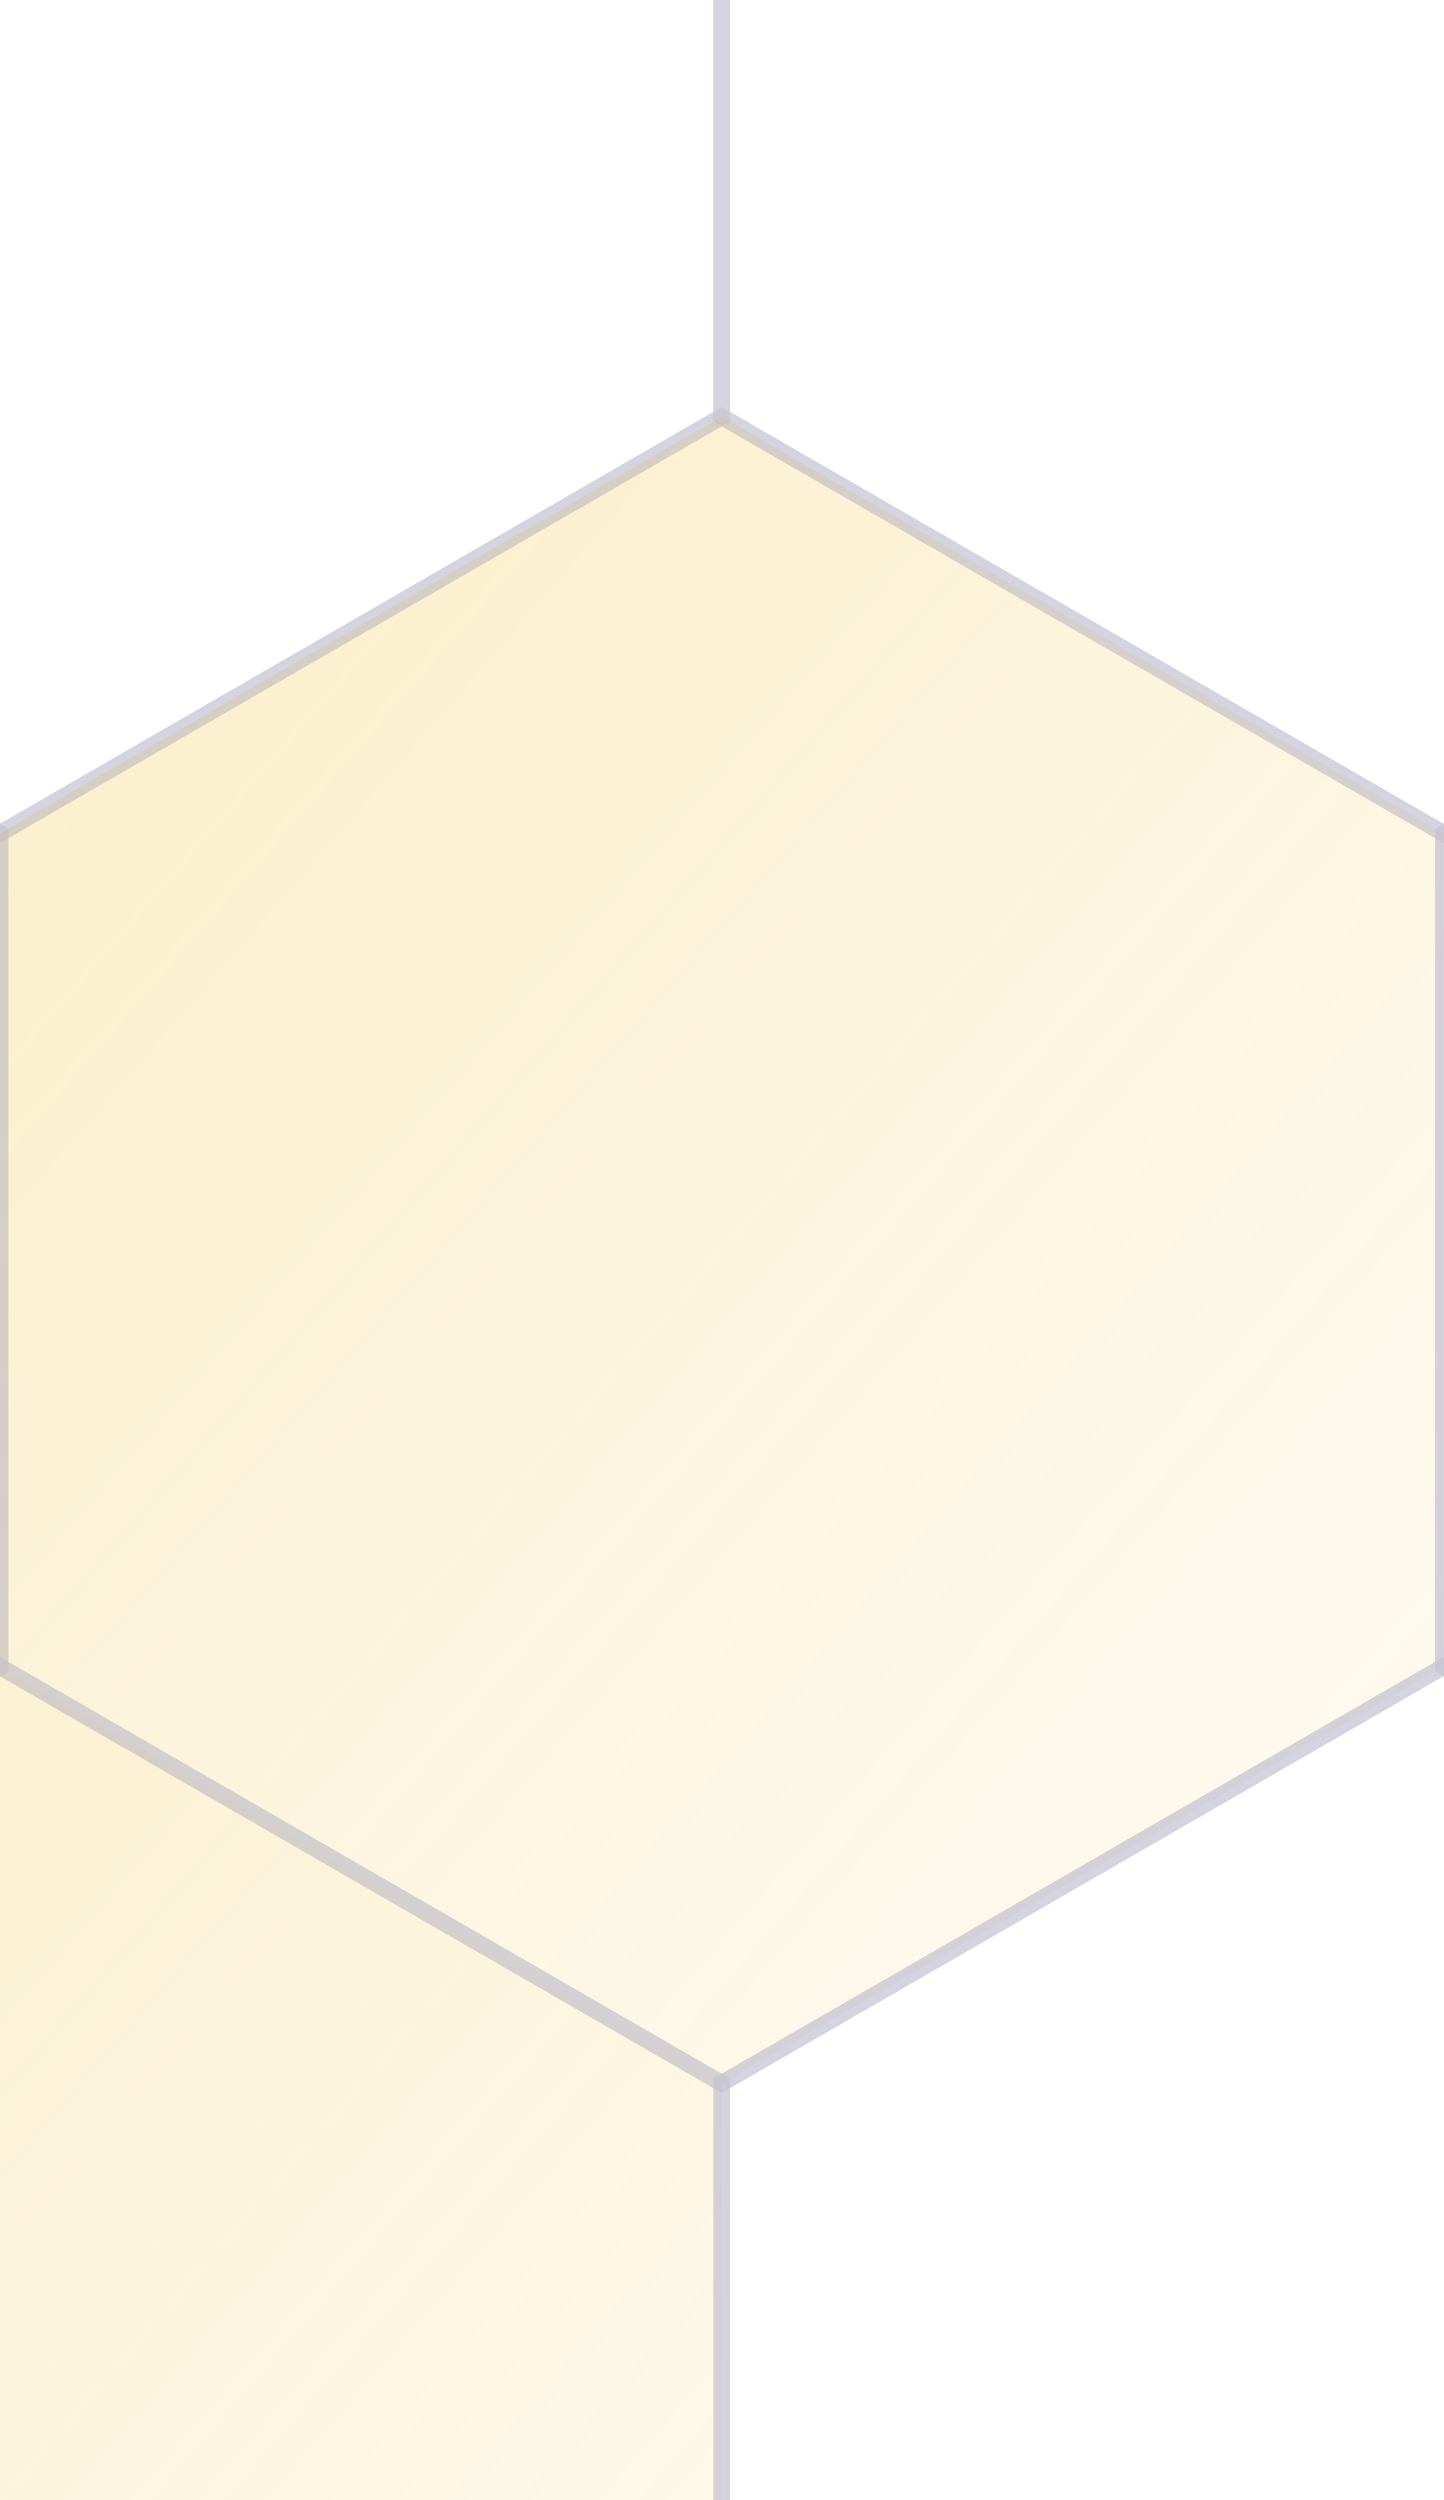
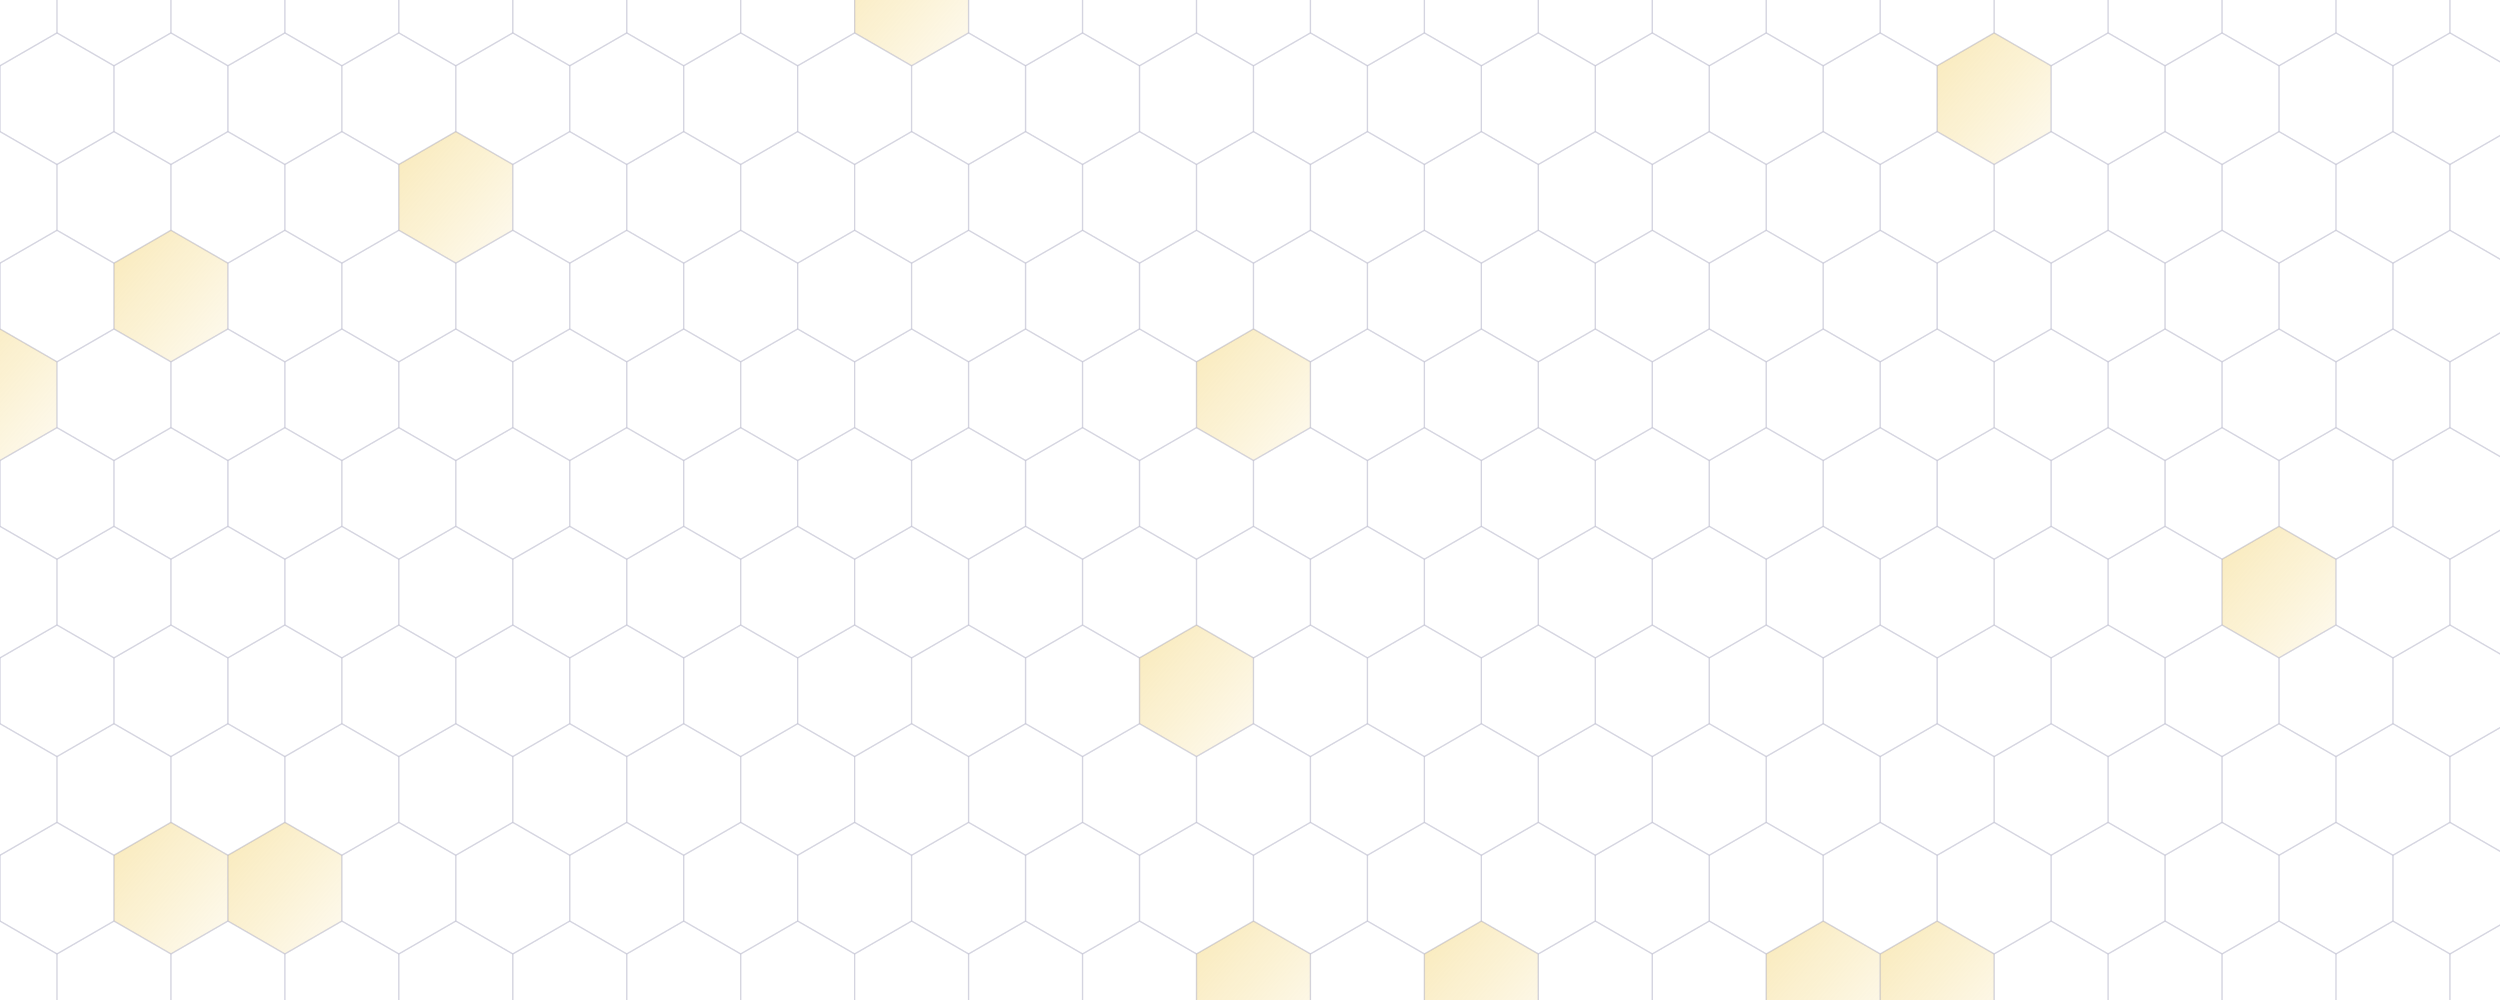
- <svg xmlns="http://www.w3.org/2000/svg" width="86.603" height="150.000" viewBox="0 0 86.603 150.000">
+ <svg xmlns="http://www.w3.org/2000/svg" width="1900" height="760" viewBox="0 0 1900 760" preserveAspectRatio="xMidYMid slice">
  <defs>
    <linearGradient id="hexFillGrad" x1="0%" y1="0%" x2="100%" y2="100%">
-       <stop offset="0%" stop-color="#eab308" stop-opacity="0.22" />
-       <stop offset="100%" stop-color="#eab308" stop-opacity="0.05" />
+       <stop offset="0%" stop-color="#eab308" stop-opacity="0.28" />
+       <stop offset="100%" stop-color="#eab308" stop-opacity="0.06" />
    </linearGradient>
  </defs>
  <style>.hex-fill { fill: url(#hexFillGrad); }</style>
  <g fill="none" stroke="#b6b6c8" stroke-opacity="0.35" stroke-width="1">
    <polygon points="-43.301,-125.000 0.000,-100.000 0.000,-50.000 -43.301,-25.000 -86.603,-50.000 -86.603,-100.000" />
-     <polygon class="hex-fill" points="43.301,-125.000 86.603,-100.000 86.603,-50.000 43.301,-25.000 -0.000,-50.000 0.000,-100.000" />
+     <polygon points="43.301,-125.000 86.603,-100.000 86.603,-50.000 43.301,-25.000 -0.000,-50.000 0.000,-100.000" />
    <polygon points="129.904,-125.000 173.205,-100.000 173.205,-50.000 129.904,-25.000 86.603,-50.000 86.603,-100.000" />
-     <polygon class="hex-fill" points="-86.603,-50.000 -43.301,-25.000 -43.301,25.000 -86.603,50.000 -129.904,25.000 -129.904,-25.000" />
+     <polygon points="216.506,-125.000 259.808,-100.000 259.808,-50.000 216.506,-25.000 173.205,-50.000 173.205,-100.000" />
+     <polygon points="303.109,-125.000 346.410,-100.000 346.410,-50.000 303.109,-25.000 259.808,-50.000 259.808,-100.000" />
+     <polygon points="389.711,-125.000 433.013,-100.000 433.013,-50.000 389.711,-25.000 346.410,-50.000 346.410,-100.000" />
+     <polygon class="hex-fill" points="476.314,-125.000 519.615,-100.000 519.615,-50.000 476.314,-25.000 433.013,-50.000 433.013,-100.000" />
+     <polygon points="562.917,-125.000 606.218,-100.000 606.218,-50.000 562.917,-25.000 519.615,-50.000 519.615,-100.000" />
+     <polygon points="649.519,-125.000 692.820,-100.000 692.820,-50.000 649.519,-25.000 606.218,-50.000 606.218,-100.000" />
+     <polygon points="736.122,-125.000 779.423,-100.000 779.423,-50.000 736.122,-25.000 692.820,-50.000 692.820,-100.000" />
+     <polygon points="822.724,-125.000 866.025,-100.000 866.025,-50.000 822.724,-25.000 779.423,-50.000 779.423,-100.000" />
+     <polygon points="909.327,-125.000 952.628,-100.000 952.628,-50.000 909.327,-25.000 866.025,-50.000 866.025,-100.000" />
+     <polygon points="995.929,-125.000 1039.230,-100.000 1039.230,-50.000 995.929,-25.000 952.628,-50.000 952.628,-100.000" />
+     <polygon points="1082.532,-125.000 1125.833,-100.000 1125.833,-50.000 1082.532,-25.000 1039.230,-50.000 1039.230,-100.000" />
+     <polygon points="1169.134,-125.000 1212.436,-100.000 1212.436,-50.000 1169.134,-25.000 1125.833,-50.000 1125.833,-100.000" />
+     <polygon points="1255.737,-125.000 1299.038,-100.000 1299.038,-50.000 1255.737,-25.000 1212.436,-50.000 1212.436,-100.000" />
+     <polygon points="1342.339,-125.000 1385.641,-100.000 1385.641,-50.000 1342.339,-25.000 1299.038,-50.000 1299.038,-100.000" />
+     <polygon points="1428.942,-125.000 1472.243,-100.000 1472.243,-50.000 1428.942,-25.000 1385.641,-50.000 1385.641,-100.000" />
+     <polygon points="1515.544,-125.000 1558.846,-100.000 1558.846,-50.000 1515.544,-25.000 1472.243,-50.000 1472.243,-100.000" />
+     <polygon points="1602.147,-125.000 1645.448,-100.000 1645.448,-50.000 1602.147,-25.000 1558.846,-50.000 1558.846,-100.000" />
+     <polygon points="1688.750,-125.000 1732.051,-100.000 1732.051,-50.000 1688.750,-25.000 1645.448,-50.000 1645.448,-100.000" />
+     <polygon points="1775.352,-125.000 1818.653,-100.000 1818.653,-50.000 1775.352,-25.000 1732.051,-50.000 1732.051,-100.000" />
+     <polygon points="1861.955,-125.000 1905.256,-100.000 1905.256,-50.000 1861.955,-25.000 1818.653,-50.000 1818.653,-100.000" />
+     <polygon points="1948.557,-125.000 1991.858,-100.000 1991.858,-50.000 1948.557,-25.000 1905.256,-50.000 1905.256,-100.000" />
+     <polygon points="-86.603,-50.000 -43.301,-25.000 -43.301,25.000 -86.603,50.000 -129.904,25.000 -129.904,-25.000" />
    <polygon points="0.000,-50.000 43.301,-25.000 43.301,25.000 0.000,50.000 -43.301,25.000 -43.301,-25.000" />
    <polygon points="86.603,-50.000 129.904,-25.000 129.904,25.000 86.603,50.000 43.301,25.000 43.301,-25.000" />
-     <polygon class="hex-fill" points="173.205,-50.000 216.506,-25.000 216.506,25.000 173.205,50.000 129.904,25.000 129.904,-25.000" />
+     <polygon points="173.205,-50.000 216.506,-25.000 216.506,25.000 173.205,50.000 129.904,25.000 129.904,-25.000" />
+     <polygon points="259.808,-50.000 303.109,-25.000 303.109,25.000 259.808,50.000 216.506,25.000 216.506,-25.000" />
+     <polygon points="346.410,-50.000 389.711,-25.000 389.711,25.000 346.410,50.000 303.109,25.000 303.109,-25.000" />
+     <polygon points="433.013,-50.000 476.314,-25.000 476.314,25.000 433.013,50.000 389.711,25.000 389.711,-25.000" />
+     <polygon points="519.615,-50.000 562.917,-25.000 562.917,25.000 519.615,50.000 476.314,25.000 476.314,-25.000" />
+     <polygon points="606.218,-50.000 649.519,-25.000 649.519,25.000 606.218,50.000 562.917,25.000 562.917,-25.000" />
+     <polygon class="hex-fill" points="692.820,-50.000 736.122,-25.000 736.122,25.000 692.820,50.000 649.519,25.000 649.519,-25.000" />
+     <polygon points="779.423,-50.000 822.724,-25.000 822.724,25.000 779.423,50.000 736.122,25.000 736.122,-25.000" />
+     <polygon points="866.025,-50.000 909.327,-25.000 909.327,25.000 866.025,50.000 822.724,25.000 822.724,-25.000" />
+     <polygon points="952.628,-50.000 995.929,-25.000 995.929,25.000 952.628,50.000 909.327,25.000 909.327,-25.000" />
+     <polygon points="1039.230,-50.000 1082.532,-25.000 1082.532,25.000 1039.230,50.000 995.929,25.000 995.929,-25.000" />
+     <polygon points="1125.833,-50.000 1169.134,-25.000 1169.134,25.000 1125.833,50.000 1082.532,25.000 1082.532,-25.000" />
+     <polygon points="1212.436,-50.000 1255.737,-25.000 1255.737,25.000 1212.436,50.000 1169.134,25.000 1169.134,-25.000" />
+     <polygon points="1299.038,-50.000 1342.339,-25.000 1342.339,25.000 1299.038,50.000 1255.737,25.000 1255.737,-25.000" />
+     <polygon points="1385.641,-50.000 1428.942,-25.000 1428.942,25.000 1385.641,50.000 1342.339,25.000 1342.339,-25.000" />
+     <polygon points="1472.243,-50.000 1515.544,-25.000 1515.544,25.000 1472.243,50.000 1428.942,25.000 1428.942,-25.000" />
+     <polygon points="1558.846,-50.000 1602.147,-25.000 1602.147,25.000 1558.846,50.000 1515.544,25.000 1515.544,-25.000" />
+     <polygon points="1645.448,-50.000 1688.750,-25.000 1688.750,25.000 1645.448,50.000 1602.147,25.000 1602.147,-25.000" />
+     <polygon points="1732.051,-50.000 1775.352,-25.000 1775.352,25.000 1732.051,50.000 1688.750,25.000 1688.750,-25.000" />
+     <polygon points="1818.653,-50.000 1861.955,-25.000 1861.955,25.000 1818.653,50.000 1775.352,25.000 1775.352,-25.000" />
+     <polygon points="1905.256,-50.000 1948.557,-25.000 1948.557,25.000 1905.256,50.000 1861.955,25.000 1861.955,-25.000" />
    <polygon points="-43.301,25.000 0.000,50.000 0.000,100.000 -43.301,125.000 -86.603,100.000 -86.603,50.000" />
-     <polygon class="hex-fill" points="43.301,25.000 86.603,50.000 86.603,100.000 43.301,125.000 -0.000,100.000 0.000,50.000" />
+     <polygon points="43.301,25.000 86.603,50.000 86.603,100.000 43.301,125.000 -0.000,100.000 0.000,50.000" />
    <polygon points="129.904,25.000 173.205,50.000 173.205,100.000 129.904,125.000 86.603,100.000 86.603,50.000" />
-     <polygon class="hex-fill" points="-86.603,100.000 -43.301,125.000 -43.301,175.000 -86.603,200.000 -129.904,175.000 -129.904,125.000" />
-     <polygon class="hex-fill" points="0.000,100.000 43.301,125.000 43.301,175.000 0.000,200.000 -43.301,175.000 -43.301,125.000" />
+     <polygon points="216.506,25.000 259.808,50.000 259.808,100.000 216.506,125.000 173.205,100.000 173.205,50.000" />
+     <polygon points="303.109,25.000 346.410,50.000 346.410,100.000 303.109,125.000 259.808,100.000 259.808,50.000" />
+     <polygon points="389.711,25.000 433.013,50.000 433.013,100.000 389.711,125.000 346.410,100.000 346.410,50.000" />
+     <polygon points="476.314,25.000 519.615,50.000 519.615,100.000 476.314,125.000 433.013,100.000 433.013,50.000" />
+     <polygon points="562.917,25.000 606.218,50.000 606.218,100.000 562.917,125.000 519.615,100.000 519.615,50.000" />
+     <polygon points="649.519,25.000 692.820,50.000 692.820,100.000 649.519,125.000 606.218,100.000 606.218,50.000" />
+     <polygon points="736.122,25.000 779.423,50.000 779.423,100.000 736.122,125.000 692.820,100.000 692.820,50.000" />
+     <polygon points="822.724,25.000 866.025,50.000 866.025,100.000 822.724,125.000 779.423,100.000 779.423,50.000" />
+     <polygon points="909.327,25.000 952.628,50.000 952.628,100.000 909.327,125.000 866.025,100.000 866.025,50.000" />
+     <polygon points="995.929,25.000 1039.230,50.000 1039.230,100.000 995.929,125.000 952.628,100.000 952.628,50.000" />
+     <polygon points="1082.532,25.000 1125.833,50.000 1125.833,100.000 1082.532,125.000 1039.230,100.000 1039.230,50.000" />
+     <polygon points="1169.134,25.000 1212.436,50.000 1212.436,100.000 1169.134,125.000 1125.833,100.000 1125.833,50.000" />
+     <polygon points="1255.737,25.000 1299.038,50.000 1299.038,100.000 1255.737,125.000 1212.436,100.000 1212.436,50.000" />
+     <polygon points="1342.339,25.000 1385.641,50.000 1385.641,100.000 1342.339,125.000 1299.038,100.000 1299.038,50.000" />
+     <polygon points="1428.942,25.000 1472.243,50.000 1472.243,100.000 1428.942,125.000 1385.641,100.000 1385.641,50.000" />
+     <polygon class="hex-fill" points="1515.544,25.000 1558.846,50.000 1558.846,100.000 1515.544,125.000 1472.243,100.000 1472.243,50.000" />
+     <polygon points="1602.147,25.000 1645.448,50.000 1645.448,100.000 1602.147,125.000 1558.846,100.000 1558.846,50.000" />
+     <polygon points="1688.750,25.000 1732.051,50.000 1732.051,100.000 1688.750,125.000 1645.448,100.000 1645.448,50.000" />
+     <polygon points="1775.352,25.000 1818.653,50.000 1818.653,100.000 1775.352,125.000 1732.051,100.000 1732.051,50.000" />
+     <polygon points="1861.955,25.000 1905.256,50.000 1905.256,100.000 1861.955,125.000 1818.653,100.000 1818.653,50.000" />
+     <polygon points="1948.557,25.000 1991.858,50.000 1991.858,100.000 1948.557,125.000 1905.256,100.000 1905.256,50.000" />
+     <polygon points="-86.603,100.000 -43.301,125.000 -43.301,175.000 -86.603,200.000 -129.904,175.000 -129.904,125.000" />
+     <polygon points="0.000,100.000 43.301,125.000 43.301,175.000 0.000,200.000 -43.301,175.000 -43.301,125.000" />
    <polygon points="86.603,100.000 129.904,125.000 129.904,175.000 86.603,200.000 43.301,175.000 43.301,125.000" />
    <polygon points="173.205,100.000 216.506,125.000 216.506,175.000 173.205,200.000 129.904,175.000 129.904,125.000" />
-     <polygon class="hex-fill" points="-43.301,175.000 0.000,200.000 0.000,250.000 -43.301,275.000 -86.603,250.000 -86.603,200.000" />
+     <polygon points="259.808,100.000 303.109,125.000 303.109,175.000 259.808,200.000 216.506,175.000 216.506,125.000" />
+     <polygon class="hex-fill" points="346.410,100.000 389.711,125.000 389.711,175.000 346.410,200.000 303.109,175.000 303.109,125.000" />
+     <polygon points="433.013,100.000 476.314,125.000 476.314,175.000 433.013,200.000 389.711,175.000 389.711,125.000" />
+     <polygon points="519.615,100.000 562.917,125.000 562.917,175.000 519.615,200.000 476.314,175.000 476.314,125.000" />
+     <polygon points="606.218,100.000 649.519,125.000 649.519,175.000 606.218,200.000 562.917,175.000 562.917,125.000" />
+     <polygon points="692.820,100.000 736.122,125.000 736.122,175.000 692.820,200.000 649.519,175.000 649.519,125.000" />
+     <polygon points="779.423,100.000 822.724,125.000 822.724,175.000 779.423,200.000 736.122,175.000 736.122,125.000" />
+     <polygon points="866.025,100.000 909.327,125.000 909.327,175.000 866.025,200.000 822.724,175.000 822.724,125.000" />
+     <polygon points="952.628,100.000 995.929,125.000 995.929,175.000 952.628,200.000 909.327,175.000 909.327,125.000" />
+     <polygon points="1039.230,100.000 1082.532,125.000 1082.532,175.000 1039.230,200.000 995.929,175.000 995.929,125.000" />
+     <polygon points="1125.833,100.000 1169.134,125.000 1169.134,175.000 1125.833,200.000 1082.532,175.000 1082.532,125.000" />
+     <polygon points="1212.436,100.000 1255.737,125.000 1255.737,175.000 1212.436,200.000 1169.134,175.000 1169.134,125.000" />
+     <polygon points="1299.038,100.000 1342.339,125.000 1342.339,175.000 1299.038,200.000 1255.737,175.000 1255.737,125.000" />
+     <polygon points="1385.641,100.000 1428.942,125.000 1428.942,175.000 1385.641,200.000 1342.339,175.000 1342.339,125.000" />
+     <polygon points="1472.243,100.000 1515.544,125.000 1515.544,175.000 1472.243,200.000 1428.942,175.000 1428.942,125.000" />
+     <polygon points="1558.846,100.000 1602.147,125.000 1602.147,175.000 1558.846,200.000 1515.544,175.000 1515.544,125.000" />
+     <polygon points="1645.448,100.000 1688.750,125.000 1688.750,175.000 1645.448,200.000 1602.147,175.000 1602.147,125.000" />
+     <polygon points="1732.051,100.000 1775.352,125.000 1775.352,175.000 1732.051,200.000 1688.750,175.000 1688.750,125.000" />
+     <polygon points="1818.653,100.000 1861.955,125.000 1861.955,175.000 1818.653,200.000 1775.352,175.000 1775.352,125.000" />
+     <polygon points="1905.256,100.000 1948.557,125.000 1948.557,175.000 1905.256,200.000 1861.955,175.000 1861.955,125.000" />
+     <polygon points="-43.301,175.000 0.000,200.000 0.000,250.000 -43.301,275.000 -86.603,250.000 -86.603,200.000" />
    <polygon points="43.301,175.000 86.603,200.000 86.603,250.000 43.301,275.000 -0.000,250.000 0.000,200.000" />
-     <polygon points="129.904,175.000 173.205,200.000 173.205,250.000 129.904,275.000 86.603,250.000 86.603,200.000" />
+     <polygon class="hex-fill" points="129.904,175.000 173.205,200.000 173.205,250.000 129.904,275.000 86.603,250.000 86.603,200.000" />
+     <polygon points="216.506,175.000 259.808,200.000 259.808,250.000 216.506,275.000 173.205,250.000 173.205,200.000" />
+     <polygon points="303.109,175.000 346.410,200.000 346.410,250.000 303.109,275.000 259.808,250.000 259.808,200.000" />
+     <polygon points="389.711,175.000 433.013,200.000 433.013,250.000 389.711,275.000 346.410,250.000 346.410,200.000" />
+     <polygon points="476.314,175.000 519.615,200.000 519.615,250.000 476.314,275.000 433.013,250.000 433.013,200.000" />
+     <polygon points="562.917,175.000 606.218,200.000 606.218,250.000 562.917,275.000 519.615,250.000 519.615,200.000" />
+     <polygon points="649.519,175.000 692.820,200.000 692.820,250.000 649.519,275.000 606.218,250.000 606.218,200.000" />
+     <polygon points="736.122,175.000 779.423,200.000 779.423,250.000 736.122,275.000 692.820,250.000 692.820,200.000" />
+     <polygon points="822.724,175.000 866.025,200.000 866.025,250.000 822.724,275.000 779.423,250.000 779.423,200.000" />
+     <polygon points="909.327,175.000 952.628,200.000 952.628,250.000 909.327,275.000 866.025,250.000 866.025,200.000" />
+     <polygon points="995.929,175.000 1039.230,200.000 1039.230,250.000 995.929,275.000 952.628,250.000 952.628,200.000" />
+     <polygon points="1082.532,175.000 1125.833,200.000 1125.833,250.000 1082.532,275.000 1039.230,250.000 1039.230,200.000" />
+     <polygon points="1169.134,175.000 1212.436,200.000 1212.436,250.000 1169.134,275.000 1125.833,250.000 1125.833,200.000" />
+     <polygon points="1255.737,175.000 1299.038,200.000 1299.038,250.000 1255.737,275.000 1212.436,250.000 1212.436,200.000" />
+     <polygon points="1342.339,175.000 1385.641,200.000 1385.641,250.000 1342.339,275.000 1299.038,250.000 1299.038,200.000" />
+     <polygon points="1428.942,175.000 1472.243,200.000 1472.243,250.000 1428.942,275.000 1385.641,250.000 1385.641,200.000" />
+     <polygon points="1515.544,175.000 1558.846,200.000 1558.846,250.000 1515.544,275.000 1472.243,250.000 1472.243,200.000" />
+     <polygon points="1602.147,175.000 1645.448,200.000 1645.448,250.000 1602.147,275.000 1558.846,250.000 1558.846,200.000" />
+     <polygon points="1688.750,175.000 1732.051,200.000 1732.051,250.000 1688.750,275.000 1645.448,250.000 1645.448,200.000" />
+     <polygon points="1775.352,175.000 1818.653,200.000 1818.653,250.000 1775.352,275.000 1732.051,250.000 1732.051,200.000" />
+     <polygon points="1861.955,175.000 1905.256,200.000 1905.256,250.000 1861.955,275.000 1818.653,250.000 1818.653,200.000" />
+     <polygon class="hex-fill" points="1948.557,175.000 1991.858,200.000 1991.858,250.000 1948.557,275.000 1905.256,250.000 1905.256,200.000" />
+     <polygon points="-86.603,250.000 -43.301,275.000 -43.301,325.000 -86.603,350.000 -129.904,325.000 -129.904,275.000" />
+     <polygon class="hex-fill" points="0.000,250.000 43.301,275.000 43.301,325.000 0.000,350.000 -43.301,325.000 -43.301,275.000" />
+     <polygon points="86.603,250.000 129.904,275.000 129.904,325.000 86.603,350.000 43.301,325.000 43.301,275.000" />
+     <polygon points="173.205,250.000 216.506,275.000 216.506,325.000 173.205,350.000 129.904,325.000 129.904,275.000" />
+     <polygon points="259.808,250.000 303.109,275.000 303.109,325.000 259.808,350.000 216.506,325.000 216.506,275.000" />
+     <polygon points="346.410,250.000 389.711,275.000 389.711,325.000 346.410,350.000 303.109,325.000 303.109,275.000" />
+     <polygon points="433.013,250.000 476.314,275.000 476.314,325.000 433.013,350.000 389.711,325.000 389.711,275.000" />
+     <polygon points="519.615,250.000 562.917,275.000 562.917,325.000 519.615,350.000 476.314,325.000 476.314,275.000" />
+     <polygon points="606.218,250.000 649.519,275.000 649.519,325.000 606.218,350.000 562.917,325.000 562.917,275.000" />
+     <polygon points="692.820,250.000 736.122,275.000 736.122,325.000 692.820,350.000 649.519,325.000 649.519,275.000" />
+     <polygon points="779.423,250.000 822.724,275.000 822.724,325.000 779.423,350.000 736.122,325.000 736.122,275.000" />
+     <polygon points="866.025,250.000 909.327,275.000 909.327,325.000 866.025,350.000 822.724,325.000 822.724,275.000" />
+     <polygon class="hex-fill" points="952.628,250.000 995.929,275.000 995.929,325.000 952.628,350.000 909.327,325.000 909.327,275.000" />
+     <polygon points="1039.230,250.000 1082.532,275.000 1082.532,325.000 1039.230,350.000 995.929,325.000 995.929,275.000" />
+     <polygon points="1125.833,250.000 1169.134,275.000 1169.134,325.000 1125.833,350.000 1082.532,325.000 1082.532,275.000" />
+     <polygon points="1212.436,250.000 1255.737,275.000 1255.737,325.000 1212.436,350.000 1169.134,325.000 1169.134,275.000" />
+     <polygon points="1299.038,250.000 1342.339,275.000 1342.339,325.000 1299.038,350.000 1255.737,325.000 1255.737,275.000" />
+     <polygon points="1385.641,250.000 1428.942,275.000 1428.942,325.000 1385.641,350.000 1342.339,325.000 1342.339,275.000" />
+     <polygon points="1472.243,250.000 1515.544,275.000 1515.544,325.000 1472.243,350.000 1428.942,325.000 1428.942,275.000" />
+     <polygon points="1558.846,250.000 1602.147,275.000 1602.147,325.000 1558.846,350.000 1515.544,325.000 1515.544,275.000" />
+     <polygon points="1645.448,250.000 1688.750,275.000 1688.750,325.000 1645.448,350.000 1602.147,325.000 1602.147,275.000" />
+     <polygon points="1732.051,250.000 1775.352,275.000 1775.352,325.000 1732.051,350.000 1688.750,325.000 1688.750,275.000" />
+     <polygon points="1818.653,250.000 1861.955,275.000 1861.955,325.000 1818.653,350.000 1775.352,325.000 1775.352,275.000" />
+     <polygon points="1905.256,250.000 1948.557,275.000 1948.557,325.000 1905.256,350.000 1861.955,325.000 1861.955,275.000" />
+     <polygon points="-43.301,325.000 0.000,350.000 0.000,400.000 -43.301,425.000 -86.603,400.000 -86.603,350.000" />
+     <polygon points="43.301,325.000 86.603,350.000 86.603,400.000 43.301,425.000 -0.000,400.000 0.000,350.000" />
+     <polygon points="129.904,325.000 173.205,350.000 173.205,400.000 129.904,425.000 86.603,400.000 86.603,350.000" />
+     <polygon points="216.506,325.000 259.808,350.000 259.808,400.000 216.506,425.000 173.205,400.000 173.205,350.000" />
+     <polygon points="303.109,325.000 346.410,350.000 346.410,400.000 303.109,425.000 259.808,400.000 259.808,350.000" />
+     <polygon points="389.711,325.000 433.013,350.000 433.013,400.000 389.711,425.000 346.410,400.000 346.410,350.000" />
+     <polygon points="476.314,325.000 519.615,350.000 519.615,400.000 476.314,425.000 433.013,400.000 433.013,350.000" />
+     <polygon points="562.917,325.000 606.218,350.000 606.218,400.000 562.917,425.000 519.615,400.000 519.615,350.000" />
+     <polygon points="649.519,325.000 692.820,350.000 692.820,400.000 649.519,425.000 606.218,400.000 606.218,350.000" />
+     <polygon points="736.122,325.000 779.423,350.000 779.423,400.000 736.122,425.000 692.820,400.000 692.820,350.000" />
+     <polygon points="822.724,325.000 866.025,350.000 866.025,400.000 822.724,425.000 779.423,400.000 779.423,350.000" />
+     <polygon points="909.327,325.000 952.628,350.000 952.628,400.000 909.327,425.000 866.025,400.000 866.025,350.000" />
+     <polygon points="995.929,325.000 1039.230,350.000 1039.230,400.000 995.929,425.000 952.628,400.000 952.628,350.000" />
+     <polygon points="1082.532,325.000 1125.833,350.000 1125.833,400.000 1082.532,425.000 1039.230,400.000 1039.230,350.000" />
+     <polygon points="1169.134,325.000 1212.436,350.000 1212.436,400.000 1169.134,425.000 1125.833,400.000 1125.833,350.000" />
+     <polygon points="1255.737,325.000 1299.038,350.000 1299.038,400.000 1255.737,425.000 1212.436,400.000 1212.436,350.000" />
+     <polygon points="1342.339,325.000 1385.641,350.000 1385.641,400.000 1342.339,425.000 1299.038,400.000 1299.038,350.000" />
+     <polygon points="1428.942,325.000 1472.243,350.000 1472.243,400.000 1428.942,425.000 1385.641,400.000 1385.641,350.000" />
+     <polygon points="1515.544,325.000 1558.846,350.000 1558.846,400.000 1515.544,425.000 1472.243,400.000 1472.243,350.000" />
+     <polygon points="1602.147,325.000 1645.448,350.000 1645.448,400.000 1602.147,425.000 1558.846,400.000 1558.846,350.000" />
+     <polygon points="1688.750,325.000 1732.051,350.000 1732.051,400.000 1688.750,425.000 1645.448,400.000 1645.448,350.000" />
+     <polygon points="1775.352,325.000 1818.653,350.000 1818.653,400.000 1775.352,425.000 1732.051,400.000 1732.051,350.000" />
+     <polygon points="1861.955,325.000 1905.256,350.000 1905.256,400.000 1861.955,425.000 1818.653,400.000 1818.653,350.000" />
+     <polygon points="1948.557,325.000 1991.858,350.000 1991.858,400.000 1948.557,425.000 1905.256,400.000 1905.256,350.000" />
+     <polygon points="-86.603,400.000 -43.301,425.000 -43.301,475.000 -86.603,500.000 -129.904,475.000 -129.904,425.000" />
+     <polygon points="0.000,400.000 43.301,425.000 43.301,475.000 0.000,500.000 -43.301,475.000 -43.301,425.000" />
+     <polygon points="86.603,400.000 129.904,425.000 129.904,475.000 86.603,500.000 43.301,475.000 43.301,425.000" />
+     <polygon points="173.205,400.000 216.506,425.000 216.506,475.000 173.205,500.000 129.904,475.000 129.904,425.000" />
+     <polygon points="259.808,400.000 303.109,425.000 303.109,475.000 259.808,500.000 216.506,475.000 216.506,425.000" />
+     <polygon points="346.410,400.000 389.711,425.000 389.711,475.000 346.410,500.000 303.109,475.000 303.109,425.000" />
+     <polygon points="433.013,400.000 476.314,425.000 476.314,475.000 433.013,500.000 389.711,475.000 389.711,425.000" />
+     <polygon points="519.615,400.000 562.917,425.000 562.917,475.000 519.615,500.000 476.314,475.000 476.314,425.000" />
+     <polygon points="606.218,400.000 649.519,425.000 649.519,475.000 606.218,500.000 562.917,475.000 562.917,425.000" />
+     <polygon points="692.820,400.000 736.122,425.000 736.122,475.000 692.820,500.000 649.519,475.000 649.519,425.000" />
+     <polygon points="779.423,400.000 822.724,425.000 822.724,475.000 779.423,500.000 736.122,475.000 736.122,425.000" />
+     <polygon points="866.025,400.000 909.327,425.000 909.327,475.000 866.025,500.000 822.724,475.000 822.724,425.000" />
+     <polygon points="952.628,400.000 995.929,425.000 995.929,475.000 952.628,500.000 909.327,475.000 909.327,425.000" />
+     <polygon points="1039.230,400.000 1082.532,425.000 1082.532,475.000 1039.230,500.000 995.929,475.000 995.929,425.000" />
+     <polygon points="1125.833,400.000 1169.134,425.000 1169.134,475.000 1125.833,500.000 1082.532,475.000 1082.532,425.000" />
+     <polygon points="1212.436,400.000 1255.737,425.000 1255.737,475.000 1212.436,500.000 1169.134,475.000 1169.134,425.000" />
+     <polygon points="1299.038,400.000 1342.339,425.000 1342.339,475.000 1299.038,500.000 1255.737,475.000 1255.737,425.000" />
+     <polygon points="1385.641,400.000 1428.942,425.000 1428.942,475.000 1385.641,500.000 1342.339,475.000 1342.339,425.000" />
+     <polygon points="1472.243,400.000 1515.544,425.000 1515.544,475.000 1472.243,500.000 1428.942,475.000 1428.942,425.000" />
+     <polygon points="1558.846,400.000 1602.147,425.000 1602.147,475.000 1558.846,500.000 1515.544,475.000 1515.544,425.000" />
+     <polygon points="1645.448,400.000 1688.750,425.000 1688.750,475.000 1645.448,500.000 1602.147,475.000 1602.147,425.000" />
+     <polygon class="hex-fill" points="1732.051,400.000 1775.352,425.000 1775.352,475.000 1732.051,500.000 1688.750,475.000 1688.750,425.000" />
+     <polygon points="1818.653,400.000 1861.955,425.000 1861.955,475.000 1818.653,500.000 1775.352,475.000 1775.352,425.000" />
+     <polygon points="1905.256,400.000 1948.557,425.000 1948.557,475.000 1905.256,500.000 1861.955,475.000 1861.955,425.000" />
+     <polygon points="-43.301,475.000 0.000,500.000 0.000,550.000 -43.301,575.000 -86.603,550.000 -86.603,500.000" />
+     <polygon points="43.301,475.000 86.603,500.000 86.603,550.000 43.301,575.000 -0.000,550.000 0.000,500.000" />
+     <polygon points="129.904,475.000 173.205,500.000 173.205,550.000 129.904,575.000 86.603,550.000 86.603,500.000" />
+     <polygon points="216.506,475.000 259.808,500.000 259.808,550.000 216.506,575.000 173.205,550.000 173.205,500.000" />
+     <polygon points="303.109,475.000 346.410,500.000 346.410,550.000 303.109,575.000 259.808,550.000 259.808,500.000" />
+     <polygon points="389.711,475.000 433.013,500.000 433.013,550.000 389.711,575.000 346.410,550.000 346.410,500.000" />
+     <polygon points="476.314,475.000 519.615,500.000 519.615,550.000 476.314,575.000 433.013,550.000 433.013,500.000" />
+     <polygon points="562.917,475.000 606.218,500.000 606.218,550.000 562.917,575.000 519.615,550.000 519.615,500.000" />
+     <polygon points="649.519,475.000 692.820,500.000 692.820,550.000 649.519,575.000 606.218,550.000 606.218,500.000" />
+     <polygon points="736.122,475.000 779.423,500.000 779.423,550.000 736.122,575.000 692.820,550.000 692.820,500.000" />
+     <polygon points="822.724,475.000 866.025,500.000 866.025,550.000 822.724,575.000 779.423,550.000 779.423,500.000" />
+     <polygon class="hex-fill" points="909.327,475.000 952.628,500.000 952.628,550.000 909.327,575.000 866.025,550.000 866.025,500.000" />
+     <polygon points="995.929,475.000 1039.230,500.000 1039.230,550.000 995.929,575.000 952.628,550.000 952.628,500.000" />
+     <polygon points="1082.532,475.000 1125.833,500.000 1125.833,550.000 1082.532,575.000 1039.230,550.000 1039.230,500.000" />
+     <polygon points="1169.134,475.000 1212.436,500.000 1212.436,550.000 1169.134,575.000 1125.833,550.000 1125.833,500.000" />
+     <polygon points="1255.737,475.000 1299.038,500.000 1299.038,550.000 1255.737,575.000 1212.436,550.000 1212.436,500.000" />
+     <polygon points="1342.339,475.000 1385.641,500.000 1385.641,550.000 1342.339,575.000 1299.038,550.000 1299.038,500.000" />
+     <polygon points="1428.942,475.000 1472.243,500.000 1472.243,550.000 1428.942,575.000 1385.641,550.000 1385.641,500.000" />
+     <polygon points="1515.544,475.000 1558.846,500.000 1558.846,550.000 1515.544,575.000 1472.243,550.000 1472.243,500.000" />
+     <polygon points="1602.147,475.000 1645.448,500.000 1645.448,550.000 1602.147,575.000 1558.846,550.000 1558.846,500.000" />
+     <polygon points="1688.750,475.000 1732.051,500.000 1732.051,550.000 1688.750,575.000 1645.448,550.000 1645.448,500.000" />
+     <polygon points="1775.352,475.000 1818.653,500.000 1818.653,550.000 1775.352,575.000 1732.051,550.000 1732.051,500.000" />
+     <polygon points="1861.955,475.000 1905.256,500.000 1905.256,550.000 1861.955,575.000 1818.653,550.000 1818.653,500.000" />
+     <polygon points="1948.557,475.000 1991.858,500.000 1991.858,550.000 1948.557,575.000 1905.256,550.000 1905.256,500.000" />
+     <polygon points="-86.603,550.000 -43.301,575.000 -43.301,625.000 -86.603,650.000 -129.904,625.000 -129.904,575.000" />
+     <polygon points="0.000,550.000 43.301,575.000 43.301,625.000 0.000,650.000 -43.301,625.000 -43.301,575.000" />
+     <polygon points="86.603,550.000 129.904,575.000 129.904,625.000 86.603,650.000 43.301,625.000 43.301,575.000" />
+     <polygon points="173.205,550.000 216.506,575.000 216.506,625.000 173.205,650.000 129.904,625.000 129.904,575.000" />
+     <polygon points="259.808,550.000 303.109,575.000 303.109,625.000 259.808,650.000 216.506,625.000 216.506,575.000" />
+     <polygon points="346.410,550.000 389.711,575.000 389.711,625.000 346.410,650.000 303.109,625.000 303.109,575.000" />
+     <polygon points="433.013,550.000 476.314,575.000 476.314,625.000 433.013,650.000 389.711,625.000 389.711,575.000" />
+     <polygon points="519.615,550.000 562.917,575.000 562.917,625.000 519.615,650.000 476.314,625.000 476.314,575.000" />
+     <polygon points="606.218,550.000 649.519,575.000 649.519,625.000 606.218,650.000 562.917,625.000 562.917,575.000" />
+     <polygon points="692.820,550.000 736.122,575.000 736.122,625.000 692.820,650.000 649.519,625.000 649.519,575.000" />
+     <polygon points="779.423,550.000 822.724,575.000 822.724,625.000 779.423,650.000 736.122,625.000 736.122,575.000" />
+     <polygon points="866.025,550.000 909.327,575.000 909.327,625.000 866.025,650.000 822.724,625.000 822.724,575.000" />
+     <polygon points="952.628,550.000 995.929,575.000 995.929,625.000 952.628,650.000 909.327,625.000 909.327,575.000" />
+     <polygon points="1039.230,550.000 1082.532,575.000 1082.532,625.000 1039.230,650.000 995.929,625.000 995.929,575.000" />
+     <polygon points="1125.833,550.000 1169.134,575.000 1169.134,625.000 1125.833,650.000 1082.532,625.000 1082.532,575.000" />
+     <polygon points="1212.436,550.000 1255.737,575.000 1255.737,625.000 1212.436,650.000 1169.134,625.000 1169.134,575.000" />
+     <polygon points="1299.038,550.000 1342.339,575.000 1342.339,625.000 1299.038,650.000 1255.737,625.000 1255.737,575.000" />
+     <polygon points="1385.641,550.000 1428.942,575.000 1428.942,625.000 1385.641,650.000 1342.339,625.000 1342.339,575.000" />
+     <polygon points="1472.243,550.000 1515.544,575.000 1515.544,625.000 1472.243,650.000 1428.942,625.000 1428.942,575.000" />
+     <polygon points="1558.846,550.000 1602.147,575.000 1602.147,625.000 1558.846,650.000 1515.544,625.000 1515.544,575.000" />
+     <polygon points="1645.448,550.000 1688.750,575.000 1688.750,625.000 1645.448,650.000 1602.147,625.000 1602.147,575.000" />
+     <polygon points="1732.051,550.000 1775.352,575.000 1775.352,625.000 1732.051,650.000 1688.750,625.000 1688.750,575.000" />
+     <polygon points="1818.653,550.000 1861.955,575.000 1861.955,625.000 1818.653,650.000 1775.352,625.000 1775.352,575.000" />
+     <polygon points="1905.256,550.000 1948.557,575.000 1948.557,625.000 1905.256,650.000 1861.955,625.000 1861.955,575.000" />
+     <polygon class="hex-fill" points="-43.301,625.000 0.000,650.000 0.000,700.000 -43.301,725.000 -86.603,700.000 -86.603,650.000" />
+     <polygon points="43.301,625.000 86.603,650.000 86.603,700.000 43.301,725.000 -0.000,700.000 0.000,650.000" />
+     <polygon class="hex-fill" points="129.904,625.000 173.205,650.000 173.205,700.000 129.904,725.000 86.603,700.000 86.603,650.000" />
+     <polygon class="hex-fill" points="216.506,625.000 259.808,650.000 259.808,700.000 216.506,725.000 173.205,700.000 173.205,650.000" />
+     <polygon points="303.109,625.000 346.410,650.000 346.410,700.000 303.109,725.000 259.808,700.000 259.808,650.000" />
+     <polygon points="389.711,625.000 433.013,650.000 433.013,700.000 389.711,725.000 346.410,700.000 346.410,650.000" />
+     <polygon points="476.314,625.000 519.615,650.000 519.615,700.000 476.314,725.000 433.013,700.000 433.013,650.000" />
+     <polygon points="562.917,625.000 606.218,650.000 606.218,700.000 562.917,725.000 519.615,700.000 519.615,650.000" />
+     <polygon points="649.519,625.000 692.820,650.000 692.820,700.000 649.519,725.000 606.218,700.000 606.218,650.000" />
+     <polygon points="736.122,625.000 779.423,650.000 779.423,700.000 736.122,725.000 692.820,700.000 692.820,650.000" />
+     <polygon points="822.724,625.000 866.025,650.000 866.025,700.000 822.724,725.000 779.423,700.000 779.423,650.000" />
+     <polygon points="909.327,625.000 952.628,650.000 952.628,700.000 909.327,725.000 866.025,700.000 866.025,650.000" />
+     <polygon points="995.929,625.000 1039.230,650.000 1039.230,700.000 995.929,725.000 952.628,700.000 952.628,650.000" />
+     <polygon points="1082.532,625.000 1125.833,650.000 1125.833,700.000 1082.532,725.000 1039.230,700.000 1039.230,650.000" />
+     <polygon points="1169.134,625.000 1212.436,650.000 1212.436,700.000 1169.134,725.000 1125.833,700.000 1125.833,650.000" />
+     <polygon points="1255.737,625.000 1299.038,650.000 1299.038,700.000 1255.737,725.000 1212.436,700.000 1212.436,650.000" />
+     <polygon points="1342.339,625.000 1385.641,650.000 1385.641,700.000 1342.339,725.000 1299.038,700.000 1299.038,650.000" />
+     <polygon points="1428.942,625.000 1472.243,650.000 1472.243,700.000 1428.942,725.000 1385.641,700.000 1385.641,650.000" />
+     <polygon points="1515.544,625.000 1558.846,650.000 1558.846,700.000 1515.544,725.000 1472.243,700.000 1472.243,650.000" />
+     <polygon points="1602.147,625.000 1645.448,650.000 1645.448,700.000 1602.147,725.000 1558.846,700.000 1558.846,650.000" />
+     <polygon points="1688.750,625.000 1732.051,650.000 1732.051,700.000 1688.750,725.000 1645.448,700.000 1645.448,650.000" />
+     <polygon points="1775.352,625.000 1818.653,650.000 1818.653,700.000 1775.352,725.000 1732.051,700.000 1732.051,650.000" />
+     <polygon points="1861.955,625.000 1905.256,650.000 1905.256,700.000 1861.955,725.000 1818.653,700.000 1818.653,650.000" />
+     <polygon points="1948.557,625.000 1991.858,650.000 1991.858,700.000 1948.557,725.000 1905.256,700.000 1905.256,650.000" />
+     <polygon points="-86.603,700.000 -43.301,725.000 -43.301,775.000 -86.603,800.000 -129.904,775.000 -129.904,725.000" />
+     <polygon points="0.000,700.000 43.301,725.000 43.301,775.000 0.000,800.000 -43.301,775.000 -43.301,725.000" />
+     <polygon points="86.603,700.000 129.904,725.000 129.904,775.000 86.603,800.000 43.301,775.000 43.301,725.000" />
+     <polygon points="173.205,700.000 216.506,725.000 216.506,775.000 173.205,800.000 129.904,775.000 129.904,725.000" />
+     <polygon points="259.808,700.000 303.109,725.000 303.109,775.000 259.808,800.000 216.506,775.000 216.506,725.000" />
+     <polygon points="346.410,700.000 389.711,725.000 389.711,775.000 346.410,800.000 303.109,775.000 303.109,725.000" />
+     <polygon points="433.013,700.000 476.314,725.000 476.314,775.000 433.013,800.000 389.711,775.000 389.711,725.000" />
+     <polygon points="519.615,700.000 562.917,725.000 562.917,775.000 519.615,800.000 476.314,775.000 476.314,725.000" />
+     <polygon points="606.218,700.000 649.519,725.000 649.519,775.000 606.218,800.000 562.917,775.000 562.917,725.000" />
+     <polygon points="692.820,700.000 736.122,725.000 736.122,775.000 692.820,800.000 649.519,775.000 649.519,725.000" />
+     <polygon points="779.423,700.000 822.724,725.000 822.724,775.000 779.423,800.000 736.122,775.000 736.122,725.000" />
+     <polygon points="866.025,700.000 909.327,725.000 909.327,775.000 866.025,800.000 822.724,775.000 822.724,725.000" />
+     <polygon class="hex-fill" points="952.628,700.000 995.929,725.000 995.929,775.000 952.628,800.000 909.327,775.000 909.327,725.000" />
+     <polygon points="1039.230,700.000 1082.532,725.000 1082.532,775.000 1039.230,800.000 995.929,775.000 995.929,725.000" />
+     <polygon class="hex-fill" points="1125.833,700.000 1169.134,725.000 1169.134,775.000 1125.833,800.000 1082.532,775.000 1082.532,725.000" />
+     <polygon points="1212.436,700.000 1255.737,725.000 1255.737,775.000 1212.436,800.000 1169.134,775.000 1169.134,725.000" />
+     <polygon points="1299.038,700.000 1342.339,725.000 1342.339,775.000 1299.038,800.000 1255.737,775.000 1255.737,725.000" />
+     <polygon class="hex-fill" points="1385.641,700.000 1428.942,725.000 1428.942,775.000 1385.641,800.000 1342.339,775.000 1342.339,725.000" />
+     <polygon class="hex-fill" points="1472.243,700.000 1515.544,725.000 1515.544,775.000 1472.243,800.000 1428.942,775.000 1428.942,725.000" />
+     <polygon points="1558.846,700.000 1602.147,725.000 1602.147,775.000 1558.846,800.000 1515.544,775.000 1515.544,725.000" />
+     <polygon points="1645.448,700.000 1688.750,725.000 1688.750,775.000 1645.448,800.000 1602.147,775.000 1602.147,725.000" />
+     <polygon points="1732.051,700.000 1775.352,725.000 1775.352,775.000 1732.051,800.000 1688.750,775.000 1688.750,725.000" />
+     <polygon points="1818.653,700.000 1861.955,725.000 1861.955,775.000 1818.653,800.000 1775.352,775.000 1775.352,725.000" />
+     <polygon points="1905.256,700.000 1948.557,725.000 1948.557,775.000 1905.256,800.000 1861.955,775.000 1861.955,725.000" />
+     <polygon points="-43.301,775.000 0.000,800.000 0.000,850.000 -43.301,875.000 -86.603,850.000 -86.603,800.000" />
+     <polygon points="43.301,775.000 86.603,800.000 86.603,850.000 43.301,875.000 -0.000,850.000 0.000,800.000" />
+     <polygon points="129.904,775.000 173.205,800.000 173.205,850.000 129.904,875.000 86.603,850.000 86.603,800.000" />
+     <polygon points="216.506,775.000 259.808,800.000 259.808,850.000 216.506,875.000 173.205,850.000 173.205,800.000" />
+     <polygon points="303.109,775.000 346.410,800.000 346.410,850.000 303.109,875.000 259.808,850.000 259.808,800.000" />
+     <polygon points="389.711,775.000 433.013,800.000 433.013,850.000 389.711,875.000 346.410,850.000 346.410,800.000" />
+     <polygon points="476.314,775.000 519.615,800.000 519.615,850.000 476.314,875.000 433.013,850.000 433.013,800.000" />
+     <polygon points="562.917,775.000 606.218,800.000 606.218,850.000 562.917,875.000 519.615,850.000 519.615,800.000" />
+     <polygon points="649.519,775.000 692.820,800.000 692.820,850.000 649.519,875.000 606.218,850.000 606.218,800.000" />
+     <polygon class="hex-fill" points="736.122,775.000 779.423,800.000 779.423,850.000 736.122,875.000 692.820,850.000 692.820,800.000" />
+     <polygon points="822.724,775.000 866.025,800.000 866.025,850.000 822.724,875.000 779.423,850.000 779.423,800.000" />
+     <polygon points="909.327,775.000 952.628,800.000 952.628,850.000 909.327,875.000 866.025,850.000 866.025,800.000" />
+     <polygon points="995.929,775.000 1039.230,800.000 1039.230,850.000 995.929,875.000 952.628,850.000 952.628,800.000" />
+     <polygon points="1082.532,775.000 1125.833,800.000 1125.833,850.000 1082.532,875.000 1039.230,850.000 1039.230,800.000" />
+     <polygon points="1169.134,775.000 1212.436,800.000 1212.436,850.000 1169.134,875.000 1125.833,850.000 1125.833,800.000" />
+     <polygon class="hex-fill" points="1255.737,775.000 1299.038,800.000 1299.038,850.000 1255.737,875.000 1212.436,850.000 1212.436,800.000" />
+     <polygon points="1342.339,775.000 1385.641,800.000 1385.641,850.000 1342.339,875.000 1299.038,850.000 1299.038,800.000" />
+     <polygon points="1428.942,775.000 1472.243,800.000 1472.243,850.000 1428.942,875.000 1385.641,850.000 1385.641,800.000" />
+     <polygon points="1515.544,775.000 1558.846,800.000 1558.846,850.000 1515.544,875.000 1472.243,850.000 1472.243,800.000" />
+     <polygon points="1602.147,775.000 1645.448,800.000 1645.448,850.000 1602.147,875.000 1558.846,850.000 1558.846,800.000" />
+     <polygon points="1688.750,775.000 1732.051,800.000 1732.051,850.000 1688.750,875.000 1645.448,850.000 1645.448,800.000" />
+     <polygon class="hex-fill" points="1775.352,775.000 1818.653,800.000 1818.653,850.000 1775.352,875.000 1732.051,850.000 1732.051,800.000" />
+     <polygon class="hex-fill" points="1861.955,775.000 1905.256,800.000 1905.256,850.000 1861.955,875.000 1818.653,850.000 1818.653,800.000" />
+     <polygon points="1948.557,775.000 1991.858,800.000 1991.858,850.000 1948.557,875.000 1905.256,850.000 1905.256,800.000" />
  </g>
</svg>
